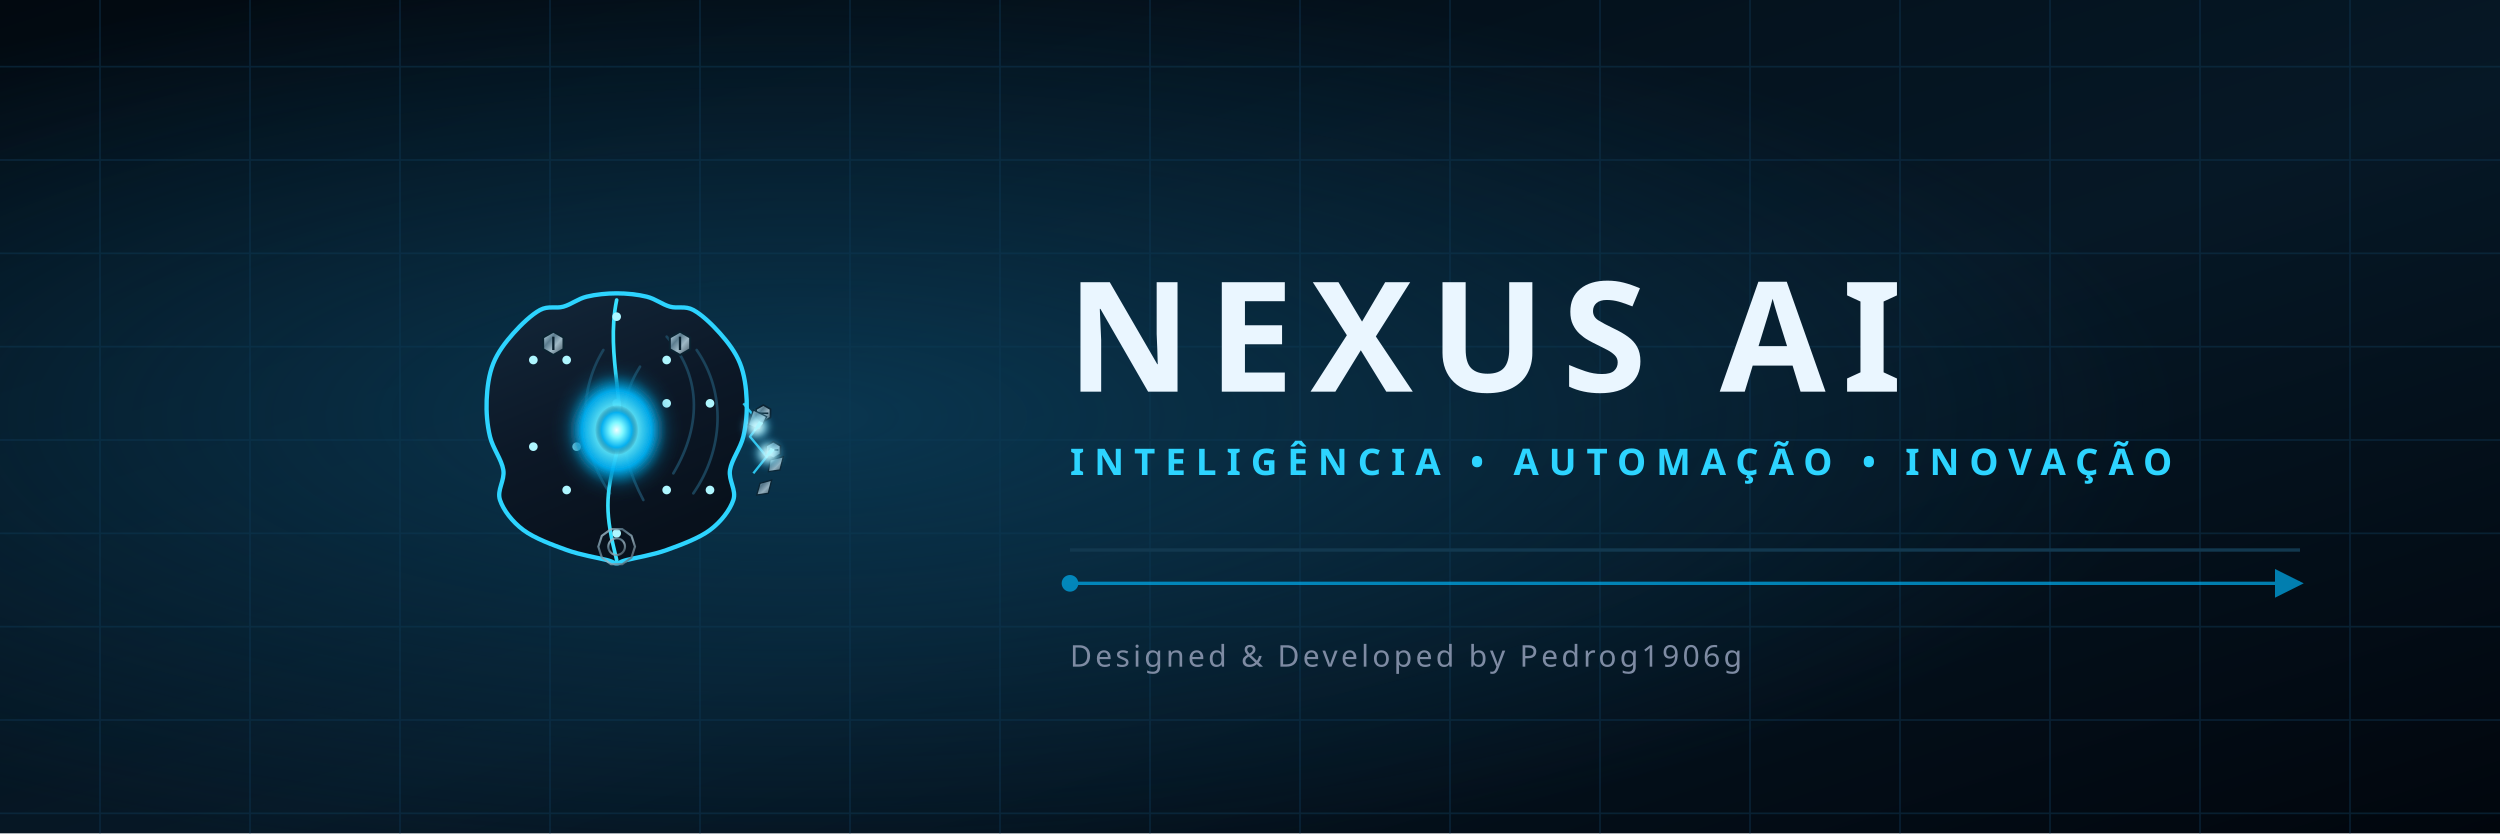
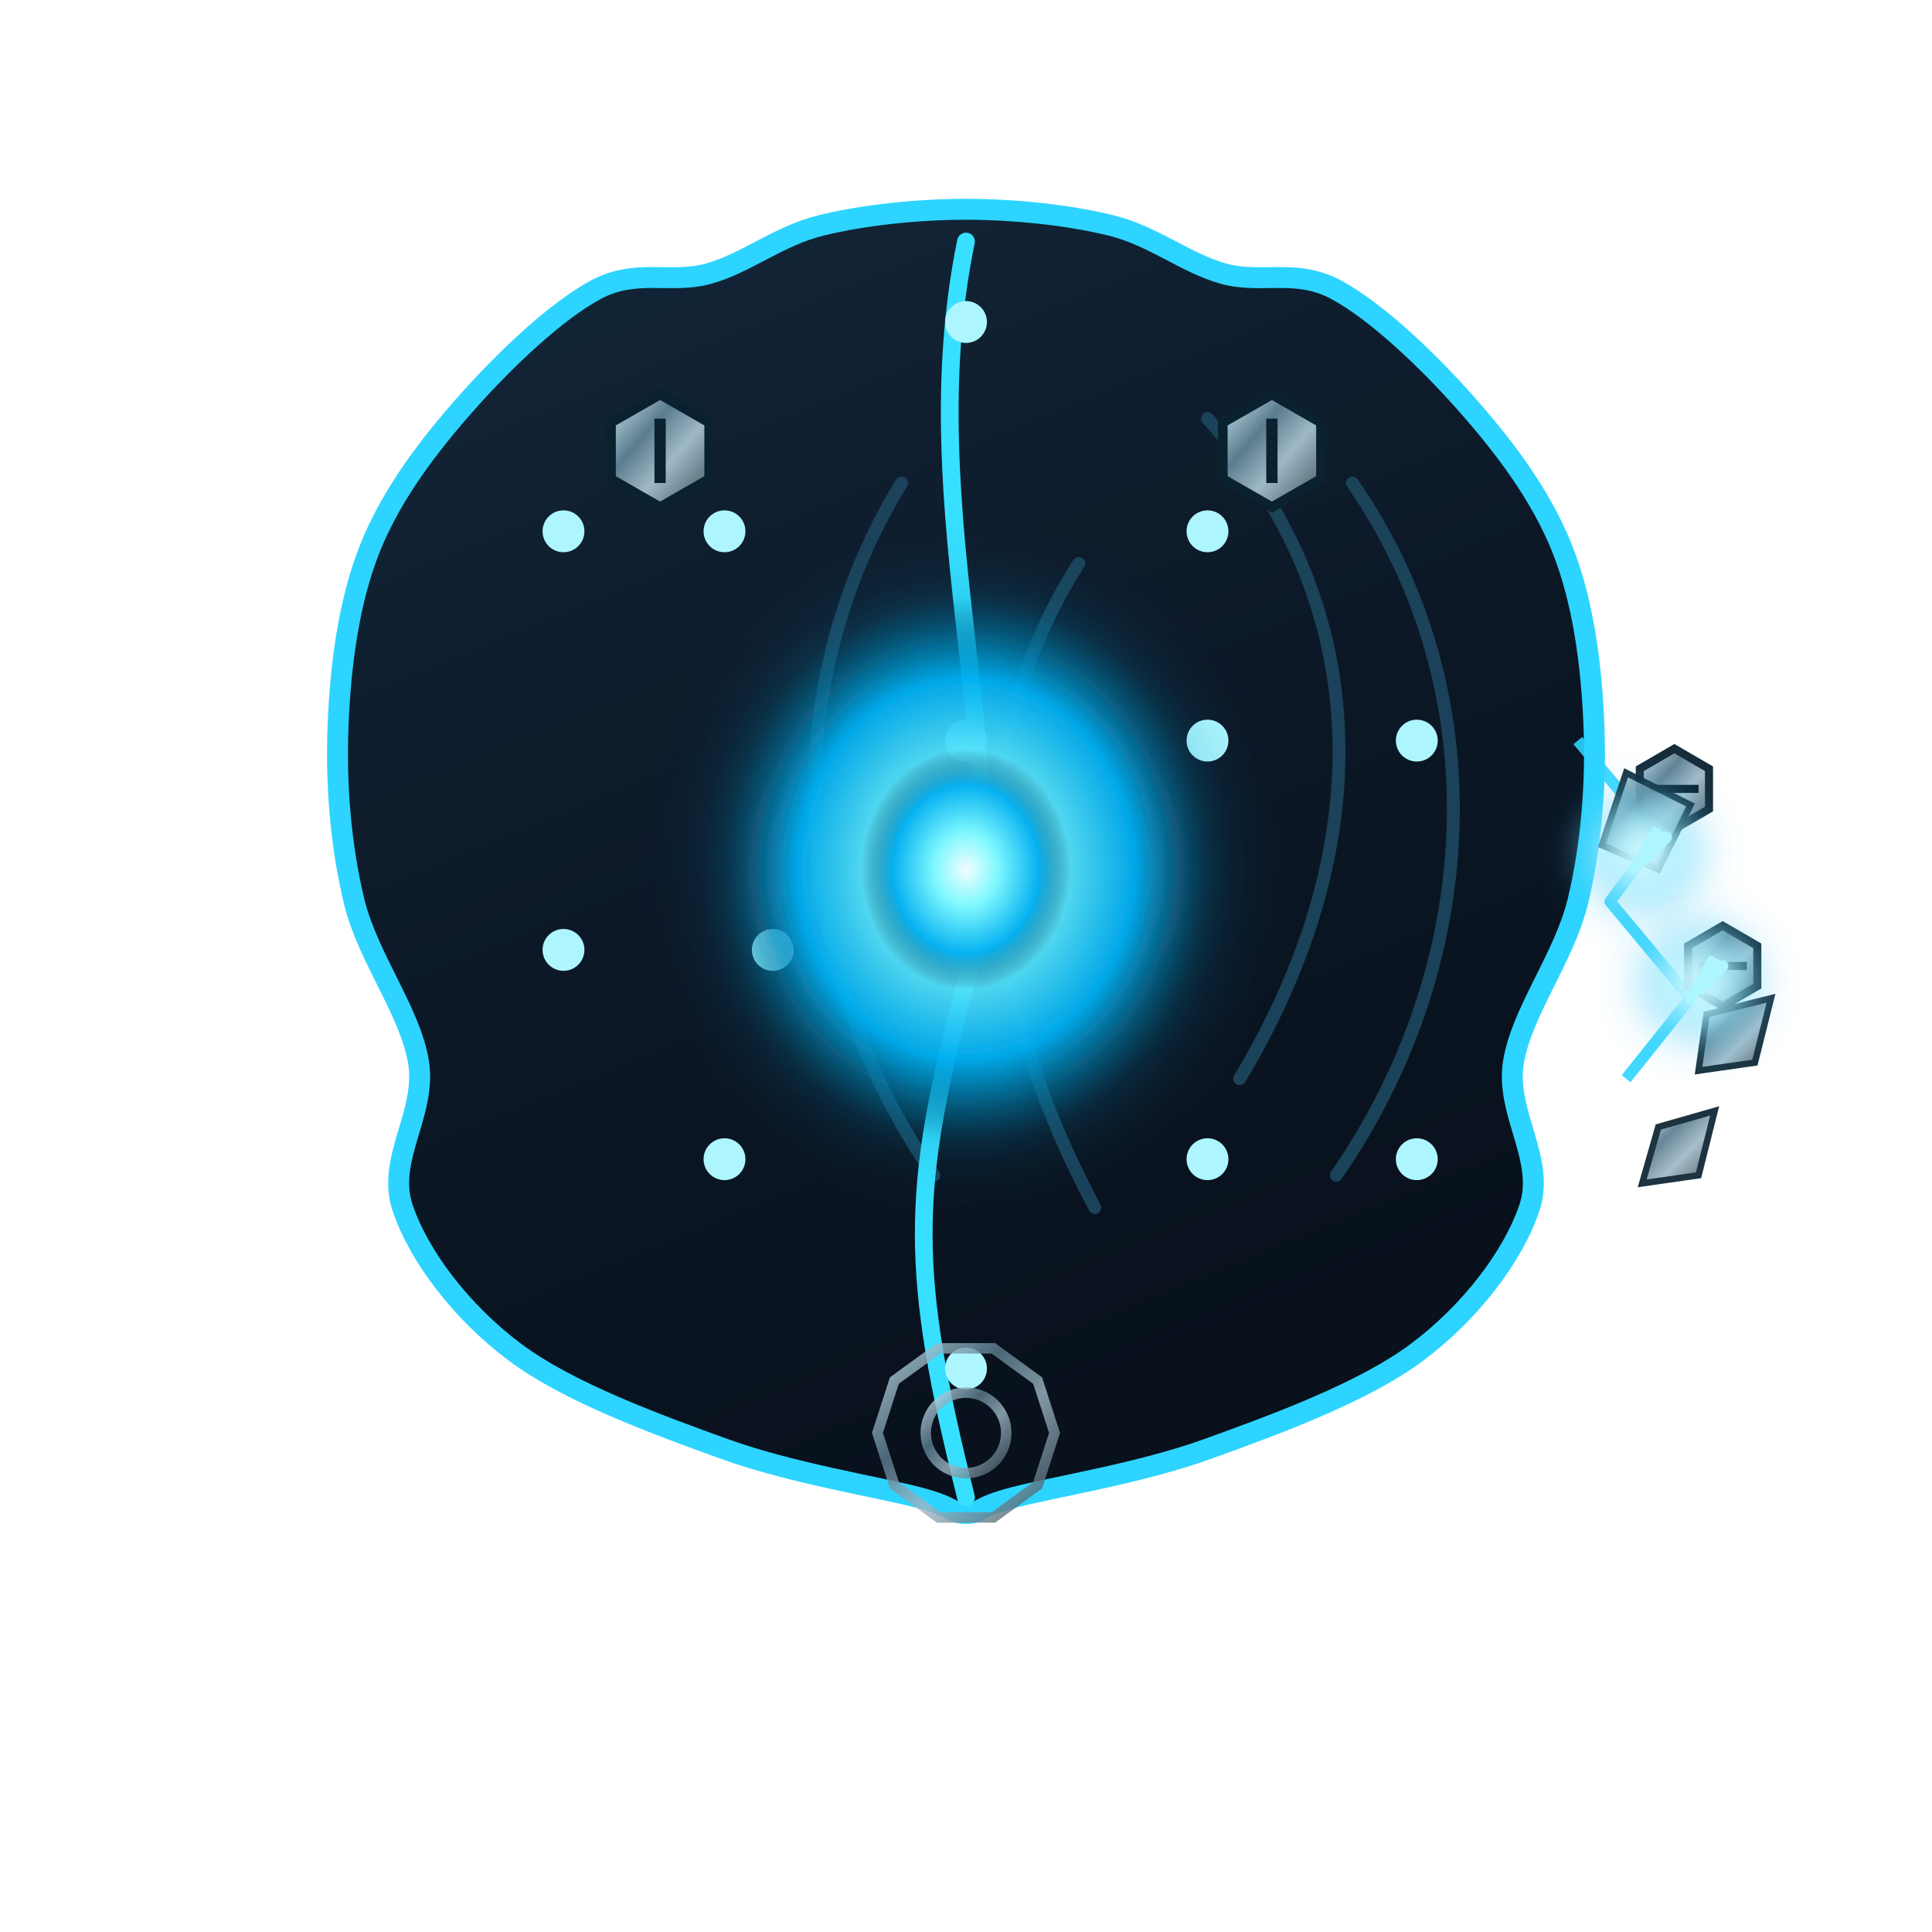
- <svg xmlns="http://www.w3.org/2000/svg" viewBox="0 0 1500 500" width="1500" height="500" role="img" aria-label="NEXUS AI Banner">
+ <svg xmlns="http://www.w3.org/2000/svg" viewBox="0 0 240 240" width="240" height="240" role="img" aria-label="NEXUS AI Symbol">
  <defs>
-     <linearGradient id="bBg" x1="0" y1="0" x2="1" y2="1">
-       <stop offset="0%" stop-color="#020910" />
-       <stop offset="55%" stop-color="#061826" />
-       <stop offset="100%" stop-color="#01060d" />
-     </linearGradient>
-     <radialGradient id="bGlow" cx="32%" cy="50%" r="55%">
-       <stop offset="0%" stop-color="#0a3a55" stop-opacity="0.9" />
-       <stop offset="100%" stop-color="#0a3a55" stop-opacity="0" />
-     </radialGradient>
    <linearGradient id="brainFill" x1="0" y1="0" x2="0.4" y2="1">
      <stop offset="0%" stop-color="#13283b" />
      <stop offset="55%" stop-color="#0c1827" />
      <stop offset="100%" stop-color="#08111c" />
    </linearGradient>
    <linearGradient id="metal" x1="0" y1="0" x2="1" y2="1">
      <stop offset="0%" stop-color="#cfe8f5" />
      <stop offset="35%" stop-color="#5b7c8e" />
      <stop offset="60%" stop-color="#9fb9c6" />
      <stop offset="100%" stop-color="#3a4d59" />
    </linearGradient>
    <radialGradient id="coreGlow" cx="50%" cy="50%" r="50%">
      <stop offset="0%" stop-color="#f2feff" />
      <stop offset="30%" stop-color="#7df9ff" />
      <stop offset="70%" stop-color="#00aef0" />
      <stop offset="100%" stop-color="#063a55" stop-opacity="0" />
    </radialGradient>
    <linearGradient id="trace" x1="0" y1="0" x2="1" y2="0">
      <stop offset="0%" stop-color="#0a7cff" />
      <stop offset="50%" stop-color="#00aef0" />
      <stop offset="100%" stop-color="#2dd4ff" />
    </linearGradient>
    <radialGradient id="spark" cx="50%" cy="50%" r="50%">
      <stop offset="0%" stop-color="#ffffff" />
      <stop offset="40%" stop-color="#aef6ff" />
      <stop offset="100%" stop-color="#00aef0" stop-opacity="0" />
    </radialGradient>
    <filter id="glow" x="-60%" y="-60%" width="220%" height="220%">
      <feGaussianBlur stdDeviation="6" result="b" />
      <feMerge>
        <feMergeNode in="b" />
        <feMergeNode in="SourceGraphic" />
      </feMerge>
    </filter>
    <filter id="soft" x="-80%" y="-80%" width="260%" height="260%">
      <feGaussianBlur stdDeviation="2.2" />
    </filter>
    <clipPath id="brainClip">
      <path d="M 120.0 26.0 C 126.0 26.0 132.7 26.7 138.0 28.0 C 143.3 29.3 147.3 32.7 152.0 34.0 C 156.7 35.3 161.0 33.3 166.0 36.0 C 171.0 38.7 177.3 44.7 182.0 50.0 C 186.7 55.3 191.3 61.3 194.0 68.0 C 196.7 74.7 197.7 82.7 198.0 90.0 C 198.3 97.3 197.7 105.0 196.0 112.0 C 194.3 119.0 189.0 125.7 188.0 132.0 C 187.0 138.3 192.0 144.0 190.0 150.0 C 188.0 156.0 182.7 163.0 176.0 168.0 C 169.3 173.0 158.3 177.0 150.0 180.0 C 141.7 183.0 131.0 184.7 126.0 186.0 C 121.0 187.3 122.0 188.0 120.0 188.0 C 118.0 188.0 119.0 187.3 114.0 186.0 C 109.0 184.7 98.3 183.0 90.0 180.0 C 81.7 177.0 70.7 173.0 64.0 168.0 C 57.3 163.0 52.0 156.0 50.0 150.0 C 48.0 144.0 53.0 138.3 52.0 132.0 C 51.0 125.7 45.7 119.0 44.0 112.0 C 42.3 105.0 41.7 97.3 42.0 90.0 C 42.3 82.7 43.3 74.7 46.0 68.0 C 48.7 61.3 53.3 55.3 58.0 50.0 C 62.7 44.7 69.0 38.7 74.0 36.0 C 79.0 33.3 83.3 35.3 88.0 34.0 C 92.7 32.7 96.7 29.3 102.0 28.0 C 107.3 26.7 114.0 26.0 120.0 26.0 Z" />
    </clipPath>
  </defs>
-   <rect width="1500" height="500" fill="url(#bBg)" />
-   <g stroke="#0e3550" stroke-width="1" opacity="0.5">
-     <line x1="0" y1="40" x2="1500" y2="40" />
-     <line x1="0" y1="96" x2="1500" y2="96" />
-     <line x1="0" y1="152" x2="1500" y2="152" />
-     <line x1="0" y1="208" x2="1500" y2="208" />
-     <line x1="0" y1="264" x2="1500" y2="264" />
-     <line x1="0" y1="320" x2="1500" y2="320" />
-     <line x1="0" y1="376" x2="1500" y2="376" />
-     <line x1="0" y1="432" x2="1500" y2="432" />
-     <line x1="0" y1="488" x2="1500" y2="488" />
-     <line x1="60" y1="0" x2="60" y2="500" />
-     <line x1="150" y1="0" x2="150" y2="500" />
-     <line x1="240" y1="0" x2="240" y2="500" />
-     <line x1="330" y1="0" x2="330" y2="500" />
-     <line x1="420" y1="0" x2="420" y2="500" />
-     <line x1="510" y1="0" x2="510" y2="500" />
-     <line x1="600" y1="0" x2="600" y2="500" />
-     <line x1="690" y1="0" x2="690" y2="500" />
-     <line x1="780" y1="0" x2="780" y2="500" />
-     <line x1="870" y1="0" x2="870" y2="500" />
-     <line x1="960" y1="0" x2="960" y2="500" />
-     <line x1="1050" y1="0" x2="1050" y2="500" />
-     <line x1="1140" y1="0" x2="1140" y2="500" />
-     <line x1="1230" y1="0" x2="1230" y2="500" />
-     <line x1="1320" y1="0" x2="1320" y2="500" />
-     <line x1="1410" y1="0" x2="1410" y2="500" />
-   </g>
-   <rect width="1500" height="500" fill="url(#bGlow)" />
-   <g transform="translate(250,150)">
-     <g>
-       <path d="M 120.0 26.0 C 126.0 26.0 132.7 26.7 138.0 28.0 C 143.3 29.3 147.3 32.7 152.0 34.0 C 156.7 35.3 161.0 33.3 166.0 36.0 C 171.0 38.7 177.3 44.7 182.0 50.0 C 186.7 55.3 191.3 61.3 194.0 68.0 C 196.7 74.7 197.7 82.7 198.0 90.0 C 198.3 97.3 197.7 105.0 196.0 112.0 C 194.3 119.0 189.0 125.7 188.0 132.0 C 187.0 138.3 192.0 144.0 190.0 150.0 C 188.0 156.0 182.7 163.0 176.0 168.0 C 169.3 173.0 158.3 177.0 150.0 180.0 C 141.7 183.0 131.0 184.7 126.0 186.0 C 121.0 187.3 122.0 188.0 120.0 188.0 C 118.0 188.0 119.0 187.3 114.0 186.0 C 109.0 184.7 98.3 183.0 90.0 180.0 C 81.7 177.0 70.7 173.0 64.0 168.0 C 57.3 163.0 52.0 156.0 50.0 150.0 C 48.0 144.0 53.0 138.3 52.0 132.0 C 51.0 125.7 45.7 119.0 44.0 112.0 C 42.3 105.0 41.7 97.3 42.0 90.0 C 42.3 82.7 43.3 74.7 46.0 68.0 C 48.7 61.3 53.3 55.3 58.0 50.0 C 62.7 44.7 69.0 38.7 74.0 36.0 C 79.0 33.3 83.3 35.3 88.0 34.0 C 92.7 32.7 96.7 29.3 102.0 28.0 C 107.3 26.7 114.0 26.0 120.0 26.0 Z" fill="url(#brainFill)" stroke="#2dd4ff" stroke-width="2.6" stroke-linejoin="round" />
-       <g clip-path="url(#brainClip)">
-         <path d="M150 52 C 170 74, 172 104, 154 134" fill="none" stroke="#1d4a63" stroke-width="1.6" stroke-linecap="round" opacity="0.85" />
-         <path d="M168 60 C 186 86, 184 120, 166 146" fill="none" stroke="#1d4a63" stroke-width="1.6" stroke-linecap="round" opacity="0.85" />
-         <path d="M134 70 C 120 92, 120 120, 136 150" fill="none" stroke="#1d4a63" stroke-width="1.6" stroke-linecap="round" opacity="0.85" />
-         <path d="M112 60 C 96 86, 98 120, 116 146" fill="none" stroke="#1d4a63" stroke-width="1.6" stroke-linecap="round" opacity="0.85" />
-         <path d="M120 30 C 113 64, 127 96, 120 122 S 113 158, 120 186" fill="none" stroke="#37e0ff" stroke-width="2.2" stroke-linecap="round" />
-         <path d="M70 66 L176 66" fill="none" stroke="url(#trace)" stroke-width="1.5" opacity="0.9" stroke-linecap="round" />
-         <path d="M70 92 L176 92" fill="none" stroke="url(#trace)" stroke-width="1.5" opacity="0.9" stroke-linecap="round" />
-         <path d="M70 118 L176 118" fill="none" stroke="url(#trace)" stroke-width="1.5" opacity="0.9" stroke-linecap="round" />
-         <path d="M70 144 L176 144" fill="none" stroke="url(#trace)" stroke-width="1.5" opacity="0.9" stroke-linecap="round" />
-         <path d="M120 40 L120 170" fill="none" stroke="url(#trace)" stroke-width="1.5" opacity="0.9" stroke-linecap="round" />
-         <path d="M120 92 L150 92" fill="none" stroke="url(#trace)" stroke-width="1.5" opacity="0.9" stroke-linecap="round" />
-         <path d="M120 118 L96 118" fill="none" stroke="url(#trace)" stroke-width="1.5" opacity="0.9" stroke-linecap="round" />
-         <path d="M90 66 L90 144" fill="none" stroke="url(#trace)" stroke-width="1.5" opacity="0.9" stroke-linecap="round" />
-         <path d="M150 66 L150 144" fill="none" stroke="url(#trace)" stroke-width="1.5" opacity="0.9" stroke-linecap="round" />
-         <circle cx="120" cy="40" r="2.6" fill="#aef6ff" />
-         <circle cx="120" cy="92" r="2.6" fill="#aef6ff" />
-         <circle cx="120" cy="118" r="2.6" fill="#aef6ff" />
-         <circle cx="120" cy="170" r="2.6" fill="#aef6ff" />
-         <circle cx="150" cy="92" r="2.6" fill="#aef6ff" />
-         <circle cx="96" cy="118" r="2.6" fill="#aef6ff" />
-         <circle cx="90" cy="66" r="2.6" fill="#aef6ff" />
-         <circle cx="90" cy="144" r="2.6" fill="#aef6ff" />
-         <circle cx="150" cy="66" r="2.6" fill="#aef6ff" />
-         <circle cx="150" cy="144" r="2.6" fill="#aef6ff" />
-         <circle cx="70" cy="66" r="2.6" fill="#aef6ff" />
-         <circle cx="176" cy="144" r="2.6" fill="#aef6ff" />
-         <circle cx="70" cy="118" r="2.6" fill="#aef6ff" />
-         <circle cx="176" cy="92" r="2.6" fill="#aef6ff" />
-       </g>
-       <ellipse cx="120" cy="108" rx="30" ry="34" fill="url(#coreGlow)" opacity="0.95" filter="url(#glow)" />
-       <ellipse cx="120" cy="108" rx="13" ry="15" fill="url(#coreGlow)" opacity="0.95" />
-       <polygon points="82.0,49.0 88.1,52.5 88.1,59.5 82.0,63.0 75.9,59.5 75.9,52.5" fill="url(#metal)" stroke="#0a2230" stroke-width="1.2" />
-       <line x1="82" y1="52" x2="82" y2="60" stroke="#0a2230" stroke-width="1.4" />
-       <polygon points="158.0,49.0 164.1,52.5 164.1,59.5 158.0,63.0 151.9,59.5 151.9,52.5" fill="url(#metal)" stroke="#0a2230" stroke-width="1.2" />
-       <line x1="158" y1="52" x2="158" y2="60" stroke="#0a2230" stroke-width="1.4" />
-       <polygon points="131.0,178.0 128.9,184.5 123.4,188.5 116.6,188.5 111.1,184.5 109.0,178.0 111.1,171.5 116.6,167.5 123.4,167.5 128.9,171.5" fill="none" stroke="url(#metal)" stroke-width="1.3" opacity="0.8" />
-       <circle cx="120" cy="178" r="5" fill="none" stroke="url(#metal)" stroke-width="1.3" opacity="0.8" />
-       <path d="M196 92 L206 104 L200 112 L210 124 L202 134" fill="none" stroke="#2dd4ff" stroke-width="1.4" opacity="0.9" stroke-linejoin="round" />
-       <polygon points="208.0,93.0 212.3,95.5 212.3,100.5 208.0,103.0 203.7,100.5 203.7,95.5" fill="url(#metal)" stroke="#0a2230" stroke-width="1" opacity="0.95" />
-       <line x1="205" y1="98" x2="211" y2="98" stroke="#0a2230" stroke-width="1" />
-       <polygon points="214.0,115.0 218.3,117.5 218.3,122.5 214.0,125.0 209.7,122.5 209.7,117.5" fill="url(#metal)" stroke="#0a2230" stroke-width="1" opacity="0.95" />
-       <line x1="211" y1="120" x2="217" y2="120" stroke="#0a2230" stroke-width="1" />
-       <polygon points="202,96 210,100 206,108 199,105" fill="url(#metal)" stroke="#0a2230" stroke-width="0.8" opacity="0.92" />
-       <polygon points="212,126 220,124 218,132 211,133" fill="url(#metal)" stroke="#0a2230" stroke-width="0.8" opacity="0.92" />
-       <polygon points="206,140 213,138 211,146 204,147" fill="url(#metal)" stroke="#0a2230" stroke-width="0.8" opacity="0.92" />
-       <circle cx="204" cy="106" r="9" fill="url(#spark)" filter="url(#soft)" />
-       <path d="M203 108 l3 -5 l-2 4 l3 -3" fill="none" stroke="#aef6ff" stroke-width="1.4" stroke-linecap="round" />
-       <circle cx="211" cy="122" r="9" fill="url(#spark)" filter="url(#soft)" />
-       <path d="M210 124 l3 -5 l-2 4 l3 -3" fill="none" stroke="#aef6ff" stroke-width="1.4" stroke-linecap="round" />
+   <g>
+     <path d="M 120.0 26.0 C 126.0 26.0 132.7 26.7 138.0 28.0 C 143.3 29.3 147.3 32.7 152.0 34.0 C 156.7 35.3 161.0 33.3 166.0 36.0 C 171.0 38.7 177.3 44.7 182.0 50.0 C 186.7 55.3 191.3 61.3 194.0 68.0 C 196.7 74.7 197.7 82.7 198.0 90.0 C 198.3 97.3 197.7 105.0 196.0 112.0 C 194.3 119.0 189.0 125.7 188.0 132.0 C 187.0 138.3 192.0 144.0 190.0 150.0 C 188.0 156.0 182.7 163.0 176.0 168.0 C 169.3 173.0 158.3 177.0 150.0 180.0 C 141.7 183.0 131.0 184.7 126.0 186.0 C 121.0 187.3 122.0 188.0 120.0 188.0 C 118.0 188.0 119.0 187.3 114.0 186.0 C 109.0 184.7 98.3 183.0 90.0 180.0 C 81.7 177.0 70.7 173.0 64.0 168.0 C 57.3 163.0 52.0 156.0 50.0 150.0 C 48.0 144.0 53.0 138.3 52.0 132.0 C 51.0 125.7 45.7 119.0 44.0 112.0 C 42.3 105.0 41.7 97.3 42.0 90.0 C 42.3 82.7 43.3 74.7 46.0 68.0 C 48.7 61.3 53.3 55.3 58.0 50.0 C 62.7 44.7 69.0 38.7 74.0 36.0 C 79.0 33.3 83.3 35.3 88.0 34.0 C 92.7 32.7 96.7 29.3 102.0 28.0 C 107.3 26.7 114.0 26.0 120.0 26.0 Z" fill="url(#brainFill)" stroke="#2dd4ff" stroke-width="2.6" stroke-linejoin="round" />
+     <g clip-path="url(#brainClip)">
+       <path d="M150 52 C 170 74, 172 104, 154 134" fill="none" stroke="#1d4a63" stroke-width="1.6" stroke-linecap="round" opacity="0.85" />
+       <path d="M168 60 C 186 86, 184 120, 166 146" fill="none" stroke="#1d4a63" stroke-width="1.6" stroke-linecap="round" opacity="0.85" />
+       <path d="M134 70 C 120 92, 120 120, 136 150" fill="none" stroke="#1d4a63" stroke-width="1.6" stroke-linecap="round" opacity="0.85" />
+       <path d="M112 60 C 96 86, 98 120, 116 146" fill="none" stroke="#1d4a63" stroke-width="1.6" stroke-linecap="round" opacity="0.85" />
+       <path d="M120 30 C 113 64, 127 96, 120 122 S 113 158, 120 186" fill="none" stroke="#37e0ff" stroke-width="2.2" stroke-linecap="round" />
+       <path d="M70 66 L176 66" fill="none" stroke="url(#trace)" stroke-width="1.5" opacity="0.9" stroke-linecap="round" />
+       <path d="M70 92 L176 92" fill="none" stroke="url(#trace)" stroke-width="1.5" opacity="0.9" stroke-linecap="round" />
+       <path d="M70 118 L176 118" fill="none" stroke="url(#trace)" stroke-width="1.5" opacity="0.9" stroke-linecap="round" />
+       <path d="M70 144 L176 144" fill="none" stroke="url(#trace)" stroke-width="1.5" opacity="0.9" stroke-linecap="round" />
+       <path d="M120 40 L120 170" fill="none" stroke="url(#trace)" stroke-width="1.5" opacity="0.9" stroke-linecap="round" />
+       <path d="M120 92 L150 92" fill="none" stroke="url(#trace)" stroke-width="1.5" opacity="0.9" stroke-linecap="round" />
+       <path d="M120 118 L96 118" fill="none" stroke="url(#trace)" stroke-width="1.5" opacity="0.9" stroke-linecap="round" />
+       <path d="M90 66 L90 144" fill="none" stroke="url(#trace)" stroke-width="1.5" opacity="0.9" stroke-linecap="round" />
+       <path d="M150 66 L150 144" fill="none" stroke="url(#trace)" stroke-width="1.5" opacity="0.9" stroke-linecap="round" />
+       <circle cx="120" cy="40" r="2.6" fill="#aef6ff" />
+       <circle cx="120" cy="92" r="2.6" fill="#aef6ff" />
+       <circle cx="120" cy="118" r="2.6" fill="#aef6ff" />
+       <circle cx="120" cy="170" r="2.6" fill="#aef6ff" />
+       <circle cx="150" cy="92" r="2.6" fill="#aef6ff" />
+       <circle cx="96" cy="118" r="2.6" fill="#aef6ff" />
+       <circle cx="90" cy="66" r="2.6" fill="#aef6ff" />
+       <circle cx="90" cy="144" r="2.6" fill="#aef6ff" />
+       <circle cx="150" cy="66" r="2.6" fill="#aef6ff" />
+       <circle cx="150" cy="144" r="2.6" fill="#aef6ff" />
+       <circle cx="70" cy="66" r="2.6" fill="#aef6ff" />
+       <circle cx="176" cy="144" r="2.6" fill="#aef6ff" />
+       <circle cx="70" cy="118" r="2.6" fill="#aef6ff" />
+       <circle cx="176" cy="92" r="2.6" fill="#aef6ff" />
    </g>
-   </g>
-   <text x="640" y="235" font-family="'Orbitron','Exo 2','Bank Gothic','Eurostile','Arial Narrow',sans-serif" font-size="92" font-weight="900" letter-spacing="10" fill="#eaf6ff">NEXUS AI</text>
-   <text x="642" y="285" font-family="'Orbitron','Exo 2','Bank Gothic','Eurostile','Arial Narrow',sans-serif" font-size="22" font-weight="600" letter-spacing="6" fill="#2dd4ff">INTELIGÊNCIA • AUTOMAÇÃO • INOVAÇÃO</text>
-   <text x="642" y="400" font-family="'Orbitron','Exo 2','Bank Gothic','Eurostile','Arial Narrow',sans-serif" font-size="18" font-weight="500" letter-spacing="2" fill="#7e8ba3">Designed &amp; Developed by Pedrog1906g</text>
-   <line x1="642" y1="330" x2="1380" y2="330" stroke="#12384f" stroke-width="2" />
-   <g stroke="#00aef0" stroke-width="2" opacity="0.7" fill="none">
-     <path d="M642 350 H1380" />
-     <circle cx="642" cy="350" r="4" fill="#00aef0" />
-     <path d="M1380 350 l-14 -7 v14 z" fill="#00aef0" />
+     <ellipse cx="120" cy="108" rx="30" ry="34" fill="url(#coreGlow)" opacity="0.95" filter="url(#glow)" />
+     <ellipse cx="120" cy="108" rx="13" ry="15" fill="url(#coreGlow)" opacity="0.95" />
+     <polygon points="82.0,49.0 88.1,52.5 88.1,59.5 82.0,63.0 75.9,59.5 75.9,52.5" fill="url(#metal)" stroke="#0a2230" stroke-width="1.2" />
+     <line x1="82" y1="52" x2="82" y2="60" stroke="#0a2230" stroke-width="1.4" />
+     <polygon points="158.0,49.0 164.1,52.5 164.1,59.5 158.0,63.0 151.9,59.5 151.9,52.5" fill="url(#metal)" stroke="#0a2230" stroke-width="1.2" />
+     <line x1="158" y1="52" x2="158" y2="60" stroke="#0a2230" stroke-width="1.4" />
+     <polygon points="131.0,178.0 128.9,184.5 123.4,188.5 116.6,188.5 111.1,184.5 109.0,178.0 111.1,171.5 116.6,167.5 123.4,167.5 128.9,171.5" fill="none" stroke="url(#metal)" stroke-width="1.3" opacity="0.8" />
+     <circle cx="120" cy="178" r="5" fill="none" stroke="url(#metal)" stroke-width="1.3" opacity="0.8" />
+     <path d="M196 92 L206 104 L200 112 L210 124 L202 134" fill="none" stroke="#2dd4ff" stroke-width="1.4" opacity="0.9" stroke-linejoin="round" />
+     <polygon points="208.0,93.0 212.3,95.5 212.3,100.5 208.0,103.0 203.7,100.5 203.7,95.5" fill="url(#metal)" stroke="#0a2230" stroke-width="1" opacity="0.95" />
+     <line x1="205" y1="98" x2="211" y2="98" stroke="#0a2230" stroke-width="1" />
+     <polygon points="214.0,115.0 218.3,117.5 218.3,122.5 214.0,125.0 209.7,122.5 209.7,117.5" fill="url(#metal)" stroke="#0a2230" stroke-width="1" opacity="0.95" />
+     <line x1="211" y1="120" x2="217" y2="120" stroke="#0a2230" stroke-width="1" />
+     <polygon points="202,96 210,100 206,108 199,105" fill="url(#metal)" stroke="#0a2230" stroke-width="0.8" opacity="0.92" />
+     <polygon points="212,126 220,124 218,132 211,133" fill="url(#metal)" stroke="#0a2230" stroke-width="0.8" opacity="0.92" />
+     <polygon points="206,140 213,138 211,146 204,147" fill="url(#metal)" stroke="#0a2230" stroke-width="0.8" opacity="0.92" />
+     <circle cx="204" cy="106" r="9" fill="url(#spark)" filter="url(#soft)" />
+     <path d="M203 108 l3 -5 l-2 4 l3 -3" fill="none" stroke="#aef6ff" stroke-width="1.4" stroke-linecap="round" />
+     <circle cx="211" cy="122" r="9" fill="url(#spark)" filter="url(#soft)" />
+     <path d="M210 124 l3 -5 l-2 4 l3 -3" fill="none" stroke="#aef6ff" stroke-width="1.4" stroke-linecap="round" />
  </g>
</svg>
